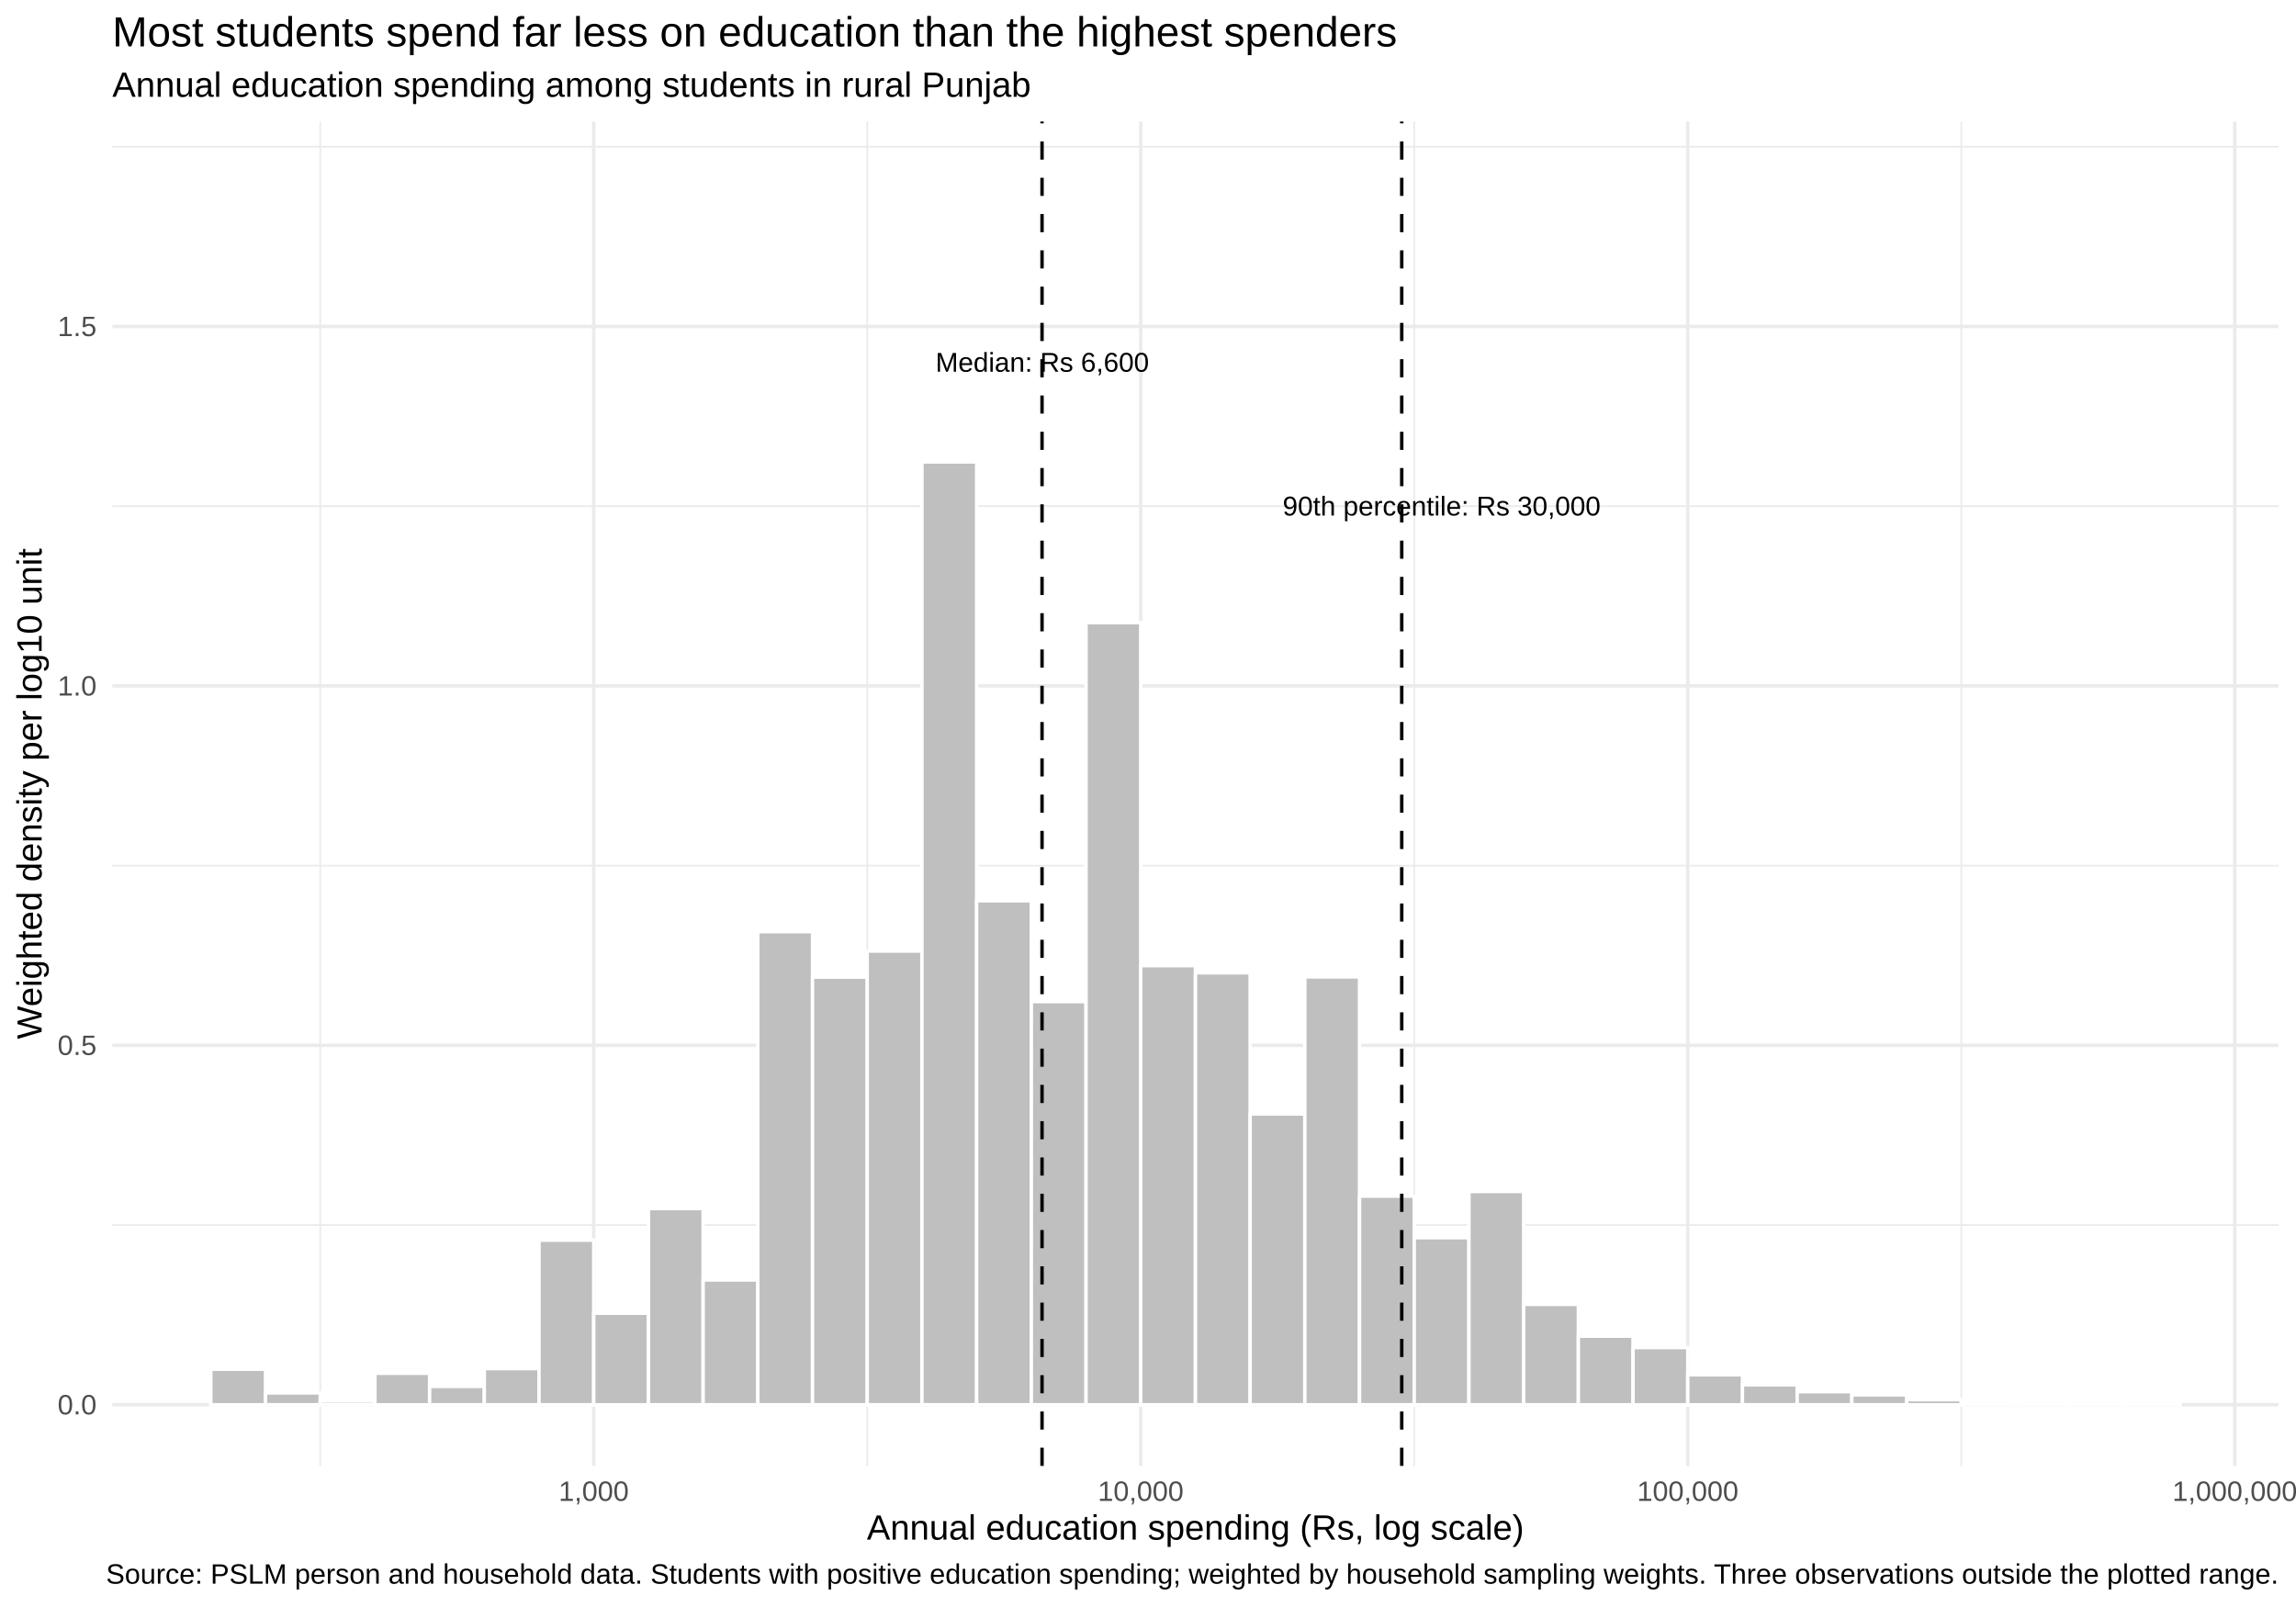
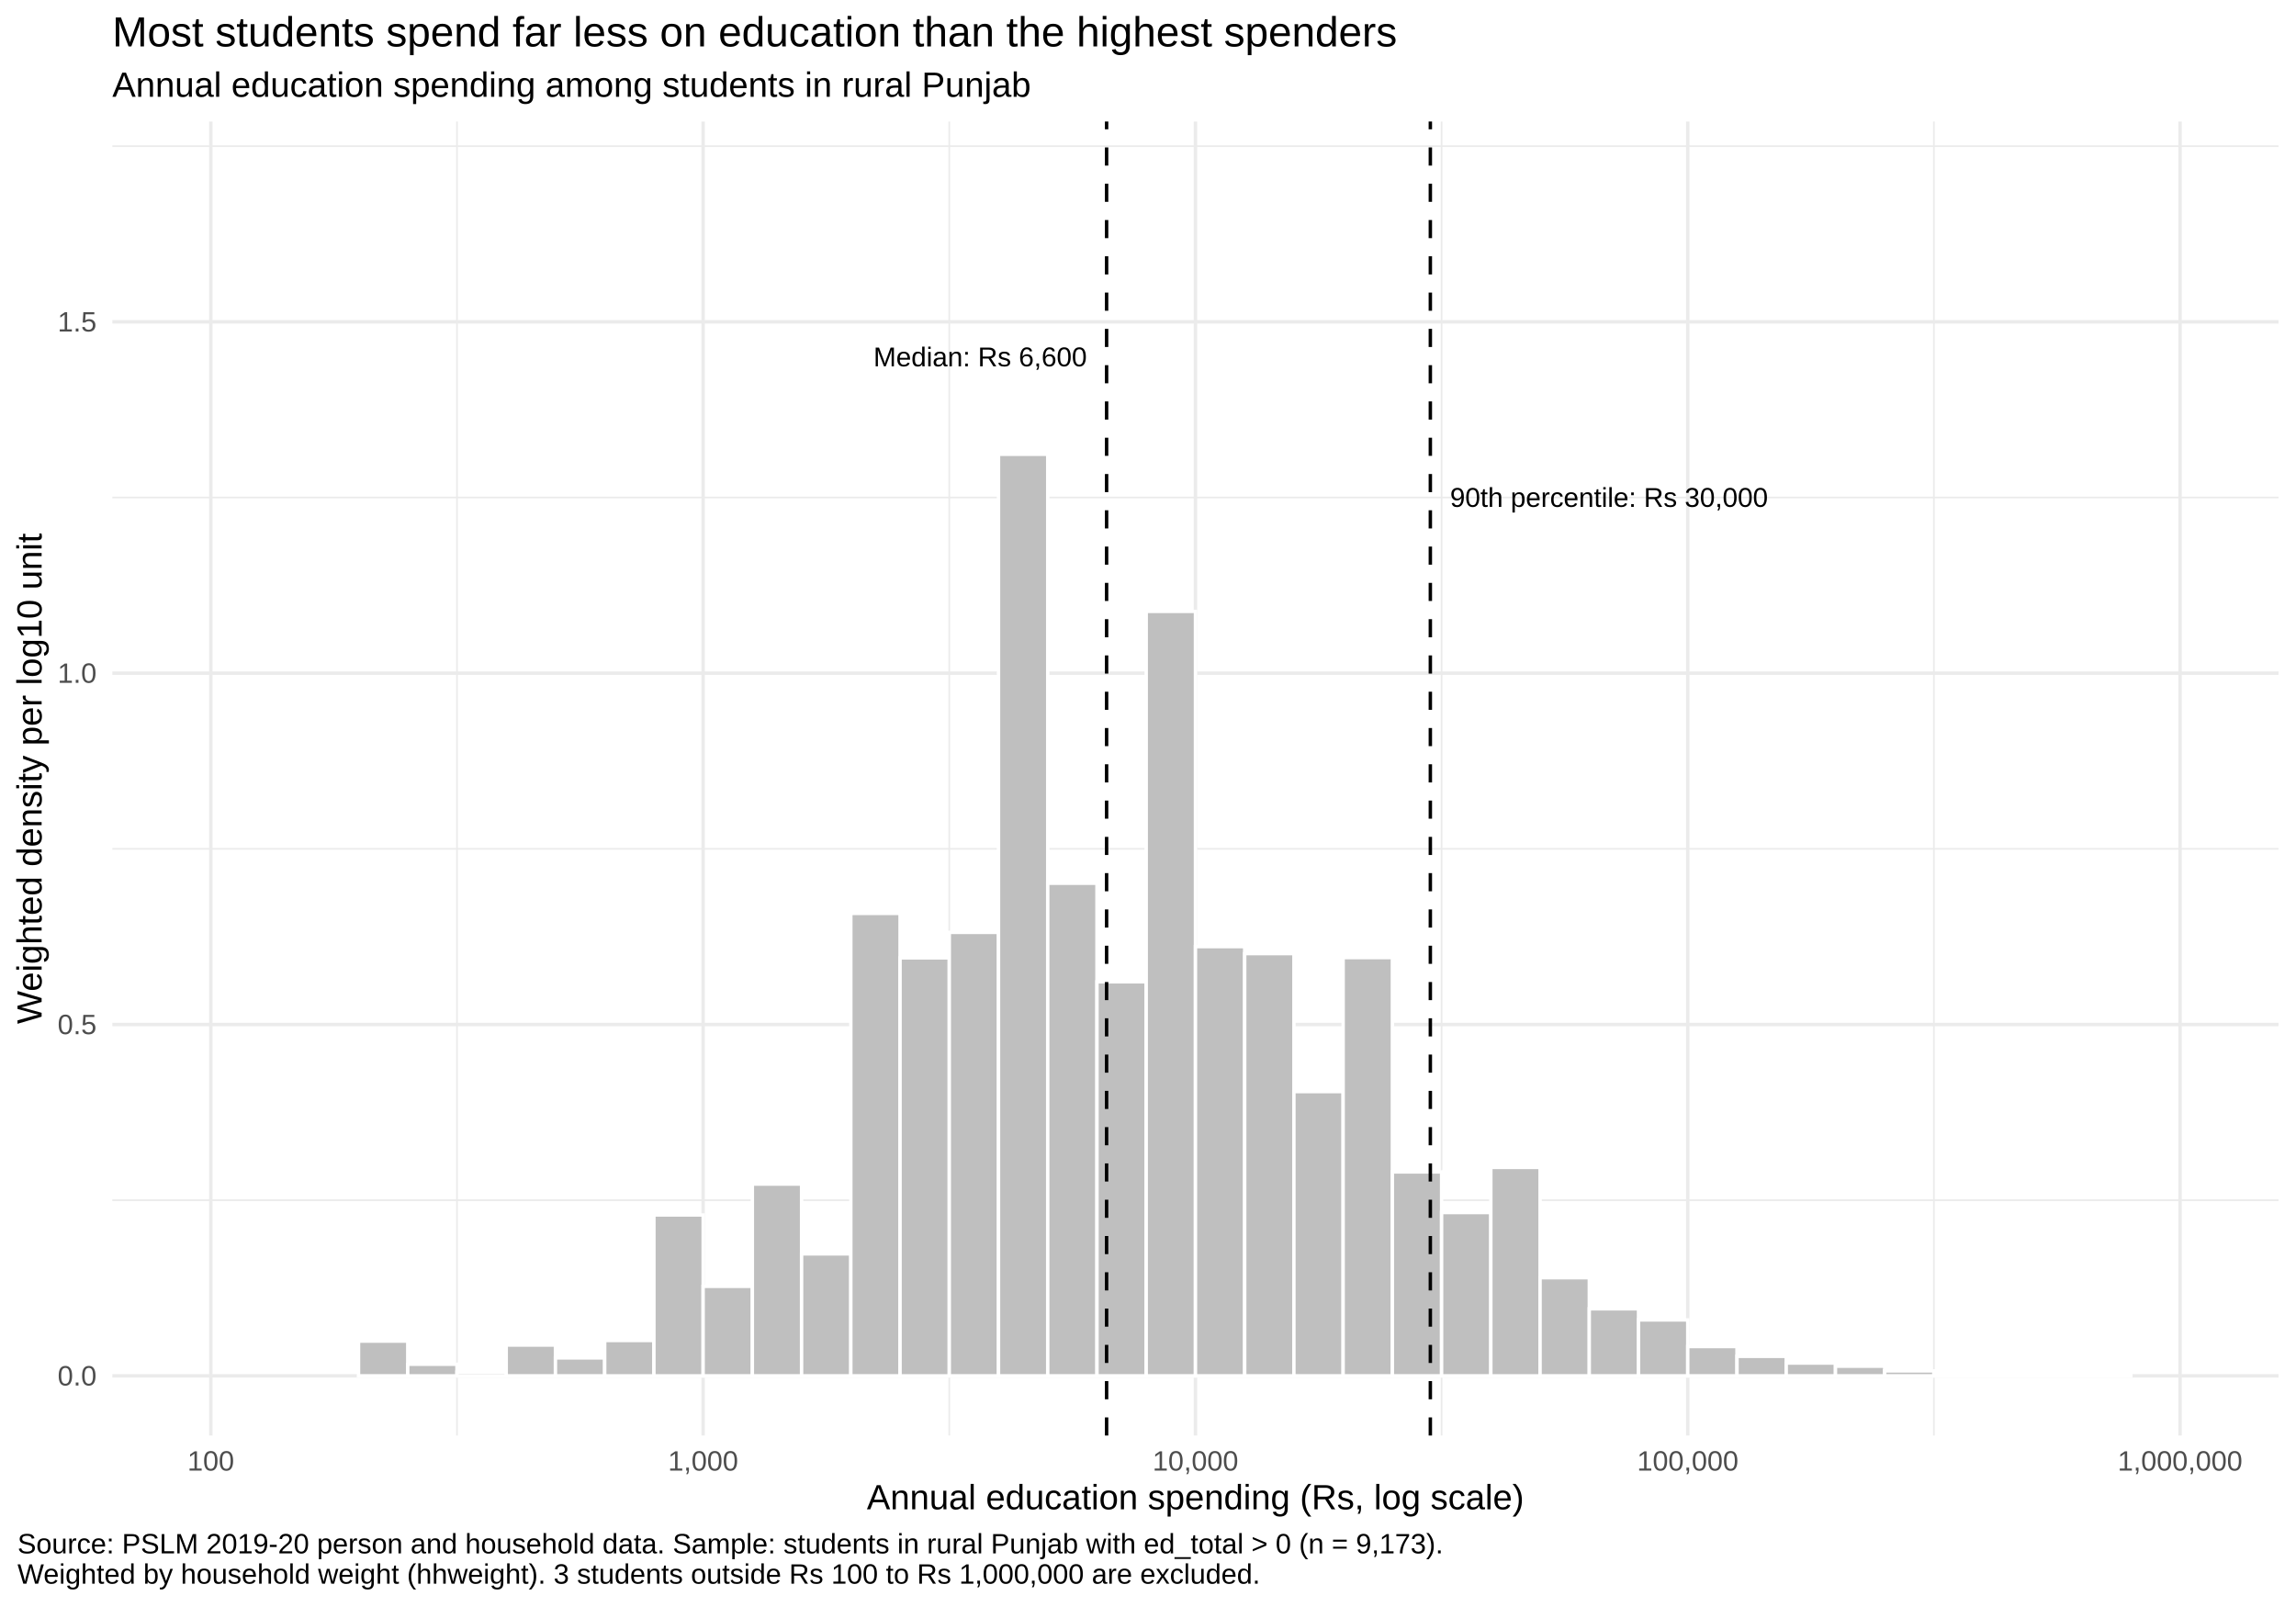
<svg xmlns="http://www.w3.org/2000/svg" width="720.00pt" height="504.00pt" viewBox="0 0 720.00 504.00">
  <g class="svglite">
    <defs>
      <style type="text/css">
    .svglite line, .svglite polyline, .svglite polygon, .svglite path, .svglite rect, .svglite circle {
      fill: none;
      stroke: #000000;
      stroke-linecap: round;
      stroke-linejoin: round;
      stroke-miterlimit: 10.00;
    }
    .svglite text {
      white-space: pre;
    }
    .svglite g.glyphgroup path {
      fill: inherit;
      stroke: none;
    }
  </style>
    </defs>
    <rect width="100%" height="100%" style="stroke: none; fill: #FFFFFF;" />
    <defs>
      <clipPath id="cpMC4wMHw3MjAuMDB8MC4wMHw1MDQuMDA=">
        <rect x="0.00" y="0.00" width="720.00" height="504.00" />
      </clipPath>
    </defs>
    <g clip-path="url(#cpMC4wMHw3MjAuMDB8MC4wMHw1MDQuMDA=)">
      <rect x="0" y="0.00" width="720.00" height="504.00" style="stroke-width: 1.07; stroke: none; fill: #FFFFFF;" />
-       <polyline points="35.23,384.21 714.52,384.21 " style="stroke-width: 0.53; stroke: #EBEBEB; stroke-linecap: butt;" />
-       <polyline points="35.23,271.48 714.52,271.48 " style="stroke-width: 0.53; stroke: #EBEBEB; stroke-linecap: butt;" />
-       <polyline points="35.23,158.75 714.52,158.75 " style="stroke-width: 0.53; stroke: #EBEBEB; stroke-linecap: butt;" />
-       <polyline points="35.23,46.02 714.52,46.02 " style="stroke-width: 0.53; stroke: #EBEBEB; stroke-linecap: butt;" />
-       <polyline points="100.42,459.74 100.42,38.12 " style="stroke-width: 0.53; stroke: #EBEBEB; stroke-linecap: butt;" />
-       <polyline points="271.95,459.74 271.95,38.12 " style="stroke-width: 0.53; stroke: #EBEBEB; stroke-linecap: butt;" />
-       <polyline points="443.49,459.74 443.49,38.12 " style="stroke-width: 0.53; stroke: #EBEBEB; stroke-linecap: butt;" />
-       <polyline points="615.03,459.74 615.03,38.12 " style="stroke-width: 0.53; stroke: #EBEBEB; stroke-linecap: butt;" />
-       <polyline points="35.23,440.57 714.52,440.57 " style="stroke-width: 1.07; stroke: #EBEBEB; stroke-linecap: butt;" />
-       <polyline points="35.23,327.84 714.52,327.84 " style="stroke-width: 1.07; stroke: #EBEBEB; stroke-linecap: butt;" />
-       <polyline points="35.23,215.11 714.52,215.11 " style="stroke-width: 1.07; stroke: #EBEBEB; stroke-linecap: butt;" />
-       <polyline points="35.23,102.38 714.52,102.38 " style="stroke-width: 1.07; stroke: #EBEBEB; stroke-linecap: butt;" />
-       <polyline points="186.19,459.74 186.19,38.12 " style="stroke-width: 1.07; stroke: #EBEBEB; stroke-linecap: butt;" />
-       <polyline points="357.72,459.74 357.72,38.12 " style="stroke-width: 1.07; stroke: #EBEBEB; stroke-linecap: butt;" />
-       <polyline points="529.26,459.74 529.26,38.12 " style="stroke-width: 1.07; stroke: #EBEBEB; stroke-linecap: butt;" />
-       <polyline points="700.80,459.74 700.80,38.12 " style="stroke-width: 1.07; stroke: #EBEBEB; stroke-linecap: butt;" />
-       <rect x="66.11" y="429.44" width="17.15" height="11.14" style="stroke-width: 1.07; stroke: #FFFFFF; stroke-linecap: butt; stroke-linejoin: miter; fill: #BFBFBF;" />
-       <rect x="83.26" y="436.85" width="17.15" height="3.72" style="stroke-width: 1.07; stroke: #FFFFFF; stroke-linecap: butt; stroke-linejoin: miter; fill: #BFBFBF;" />
-       <rect x="100.42" y="439.40" width="17.15" height="1.17" style="stroke-width: 1.07; stroke: #FFFFFF; stroke-linecap: butt; stroke-linejoin: miter; fill: #BFBFBF;" />
-       <rect x="117.57" y="430.70" width="17.15" height="9.88" style="stroke-width: 1.07; stroke: #FFFFFF; stroke-linecap: butt; stroke-linejoin: miter; fill: #BFBFBF;" />
-       <rect x="134.72" y="434.82" width="17.15" height="5.75" style="stroke-width: 1.07; stroke: #FFFFFF; stroke-linecap: butt; stroke-linejoin: miter; fill: #BFBFBF;" />
-       <rect x="151.88" y="429.23" width="17.15" height="11.34" style="stroke-width: 1.07; stroke: #FFFFFF; stroke-linecap: butt; stroke-linejoin: miter; fill: #BFBFBF;" />
-       <rect x="169.03" y="388.95" width="17.15" height="51.62" style="stroke-width: 1.07; stroke: #FFFFFF; stroke-linecap: butt; stroke-linejoin: miter; fill: #BFBFBF;" />
-       <rect x="186.19" y="411.87" width="17.15" height="28.71" style="stroke-width: 1.07; stroke: #FFFFFF; stroke-linecap: butt; stroke-linejoin: miter; fill: #BFBFBF;" />
-       <rect x="203.34" y="379.04" width="17.15" height="61.53" style="stroke-width: 1.07; stroke: #FFFFFF; stroke-linecap: butt; stroke-linejoin: miter; fill: #BFBFBF;" />
-       <rect x="220.49" y="401.44" width="17.15" height="39.13" style="stroke-width: 1.07; stroke: #FFFFFF; stroke-linecap: butt; stroke-linejoin: miter; fill: #BFBFBF;" />
-       <rect x="237.65" y="292.20" width="17.15" height="148.37" style="stroke-width: 1.07; stroke: #FFFFFF; stroke-linecap: butt; stroke-linejoin: miter; fill: #BFBFBF;" />
-       <rect x="254.80" y="306.46" width="17.15" height="134.11" style="stroke-width: 1.07; stroke: #FFFFFF; stroke-linecap: butt; stroke-linejoin: miter; fill: #BFBFBF;" />
-       <rect x="271.95" y="298.28" width="17.15" height="142.29" style="stroke-width: 1.07; stroke: #FFFFFF; stroke-linecap: butt; stroke-linejoin: miter; fill: #BFBFBF;" />
-       <rect x="289.11" y="144.88" width="17.15" height="295.69" style="stroke-width: 1.07; stroke: #FFFFFF; stroke-linecap: butt; stroke-linejoin: miter; fill: #BFBFBF;" />
-       <rect x="306.26" y="282.52" width="17.15" height="158.05" style="stroke-width: 1.07; stroke: #FFFFFF; stroke-linecap: butt; stroke-linejoin: miter; fill: #BFBFBF;" />
-       <rect x="323.42" y="314.14" width="17.15" height="126.43" style="stroke-width: 1.07; stroke: #FFFFFF; stroke-linecap: butt; stroke-linejoin: miter; fill: #BFBFBF;" />
-       <rect x="340.57" y="195.30" width="17.15" height="245.28" style="stroke-width: 1.07; stroke: #FFFFFF; stroke-linecap: butt; stroke-linejoin: miter; fill: #BFBFBF;" />
-       <rect x="357.72" y="302.86" width="17.15" height="137.71" style="stroke-width: 1.07; stroke: #FFFFFF; stroke-linecap: butt; stroke-linejoin: miter; fill: #BFBFBF;" />
-       <rect x="374.88" y="305.10" width="17.15" height="135.47" style="stroke-width: 1.07; stroke: #FFFFFF; stroke-linecap: butt; stroke-linejoin: miter; fill: #BFBFBF;" />
-       <rect x="392.03" y="349.38" width="17.15" height="91.19" style="stroke-width: 1.07; stroke: #FFFFFF; stroke-linecap: butt; stroke-linejoin: miter; fill: #BFBFBF;" />
-       <rect x="409.18" y="306.38" width="17.15" height="134.20" style="stroke-width: 1.07; stroke: #FFFFFF; stroke-linecap: butt; stroke-linejoin: miter; fill: #BFBFBF;" />
-       <rect x="426.34" y="375.14" width="17.15" height="65.43" style="stroke-width: 1.07; stroke: #FFFFFF; stroke-linecap: butt; stroke-linejoin: miter; fill: #BFBFBF;" />
-       <rect x="443.49" y="388.18" width="17.15" height="52.39" style="stroke-width: 1.07; stroke: #FFFFFF; stroke-linecap: butt; stroke-linejoin: miter; fill: #BFBFBF;" />
-       <rect x="460.65" y="373.69" width="17.15" height="66.88" style="stroke-width: 1.07; stroke: #FFFFFF; stroke-linecap: butt; stroke-linejoin: miter; fill: #BFBFBF;" />
-       <rect x="477.80" y="409.09" width="17.15" height="31.48" style="stroke-width: 1.07; stroke: #FFFFFF; stroke-linecap: butt; stroke-linejoin: miter; fill: #BFBFBF;" />
-       <rect x="494.95" y="419.07" width="17.15" height="21.51" style="stroke-width: 1.07; stroke: #FFFFFF; stroke-linecap: butt; stroke-linejoin: miter; fill: #BFBFBF;" />
-       <rect x="512.11" y="422.64" width="17.15" height="17.94" style="stroke-width: 1.07; stroke: #FFFFFF; stroke-linecap: butt; stroke-linejoin: miter; fill: #BFBFBF;" />
-       <rect x="529.26" y="431.17" width="17.15" height="9.41" style="stroke-width: 1.07; stroke: #FFFFFF; stroke-linecap: butt; stroke-linejoin: miter; fill: #BFBFBF;" />
-       <rect x="546.41" y="434.32" width="17.15" height="6.25" style="stroke-width: 1.07; stroke: #FFFFFF; stroke-linecap: butt; stroke-linejoin: miter; fill: #BFBFBF;" />
-       <rect x="563.57" y="436.47" width="17.15" height="4.10" style="stroke-width: 1.07; stroke: #FFFFFF; stroke-linecap: butt; stroke-linejoin: miter; fill: #BFBFBF;" />
-       <rect x="580.72" y="437.48" width="17.15" height="3.09" style="stroke-width: 1.07; stroke: #FFFFFF; stroke-linecap: butt; stroke-linejoin: miter; fill: #BFBFBF;" />
-       <rect x="597.88" y="438.99" width="17.15" height="1.59" style="stroke-width: 1.07; stroke: #FFFFFF; stroke-linecap: butt; stroke-linejoin: miter; fill: #BFBFBF;" />
-       <rect x="615.03" y="440.11" width="17.15" height="0.46" style="stroke-width: 1.07; stroke: #FFFFFF; stroke-linecap: butt; stroke-linejoin: miter; fill: #BFBFBF;" />
-       <rect x="632.18" y="439.90" width="17.15" height="0.67" style="stroke-width: 1.07; stroke: #FFFFFF; stroke-linecap: butt; stroke-linejoin: miter; fill: #BFBFBF;" />
-       <rect x="649.34" y="440.17" width="17.15" height="0.40" style="stroke-width: 1.07; stroke: #FFFFFF; stroke-linecap: butt; stroke-linejoin: miter; fill: #BFBFBF;" />
-       <rect x="666.49" y="440.34" width="17.15" height="0.23" style="stroke-width: 1.07; stroke: #FFFFFF; stroke-linecap: butt; stroke-linejoin: miter; fill: #BFBFBF;" />
-       <line x1="326.77" y1="459.74" x2="326.77" y2="38.12" style="stroke-width: 1.07; stroke-dasharray: 5.69,5.69; stroke-linecap: butt;" />
-       <line x1="439.57" y1="459.74" x2="439.57" y2="38.12" style="stroke-width: 1.07; stroke-dasharray: 5.69,5.69; stroke-linecap: butt;" />
-       <text x="326.85" y="116.59" text-anchor="middle" style="font-size: 8.54px; font-family: &quot;Arimo&quot;;" textLength="66.92px" lengthAdjust="spacingAndGlyphs">Median: Rs 6,600</text>
-       <text x="452.07" y="161.68" text-anchor="middle" style="font-size: 8.54px; font-family: &quot;Arimo&quot;;" textLength="99.69px" lengthAdjust="spacingAndGlyphs">90th percentile: Rs 30,000</text>
-       <text x="30.30" y="443.60" text-anchor="end" style="font-size: 8.80px;fill: #4D4D4D; font-family: &quot;Arimo&quot;;" textLength="12.22px" lengthAdjust="spacingAndGlyphs">0.0</text>
-       <text x="30.30" y="330.87" text-anchor="end" style="font-size: 8.80px;fill: #4D4D4D; font-family: &quot;Arimo&quot;;" textLength="12.22px" lengthAdjust="spacingAndGlyphs">0.5</text>
-       <text x="30.30" y="218.14" text-anchor="end" style="font-size: 8.80px;fill: #4D4D4D; font-family: &quot;Arimo&quot;;" textLength="12.22px" lengthAdjust="spacingAndGlyphs">1.0</text>
-       <text x="30.30" y="105.41" text-anchor="end" style="font-size: 8.80px;fill: #4D4D4D; font-family: &quot;Arimo&quot;;" textLength="12.22px" lengthAdjust="spacingAndGlyphs">1.5</text>
-       <text x="186.19" y="470.72" text-anchor="middle" style="font-size: 8.80px;fill: #4D4D4D; font-family: &quot;Arimo&quot;;" textLength="22.00px" lengthAdjust="spacingAndGlyphs">1,000</text>
-       <text x="357.72" y="470.72" text-anchor="middle" style="font-size: 8.80px;fill: #4D4D4D; font-family: &quot;Arimo&quot;;" textLength="26.89px" lengthAdjust="spacingAndGlyphs">10,000</text>
-       <text x="529.26" y="470.72" text-anchor="middle" style="font-size: 8.80px;fill: #4D4D4D; font-family: &quot;Arimo&quot;;" textLength="31.78px" lengthAdjust="spacingAndGlyphs">100,000</text>
-       <text x="700.80" y="470.72" text-anchor="middle" style="font-size: 8.80px;fill: #4D4D4D; font-family: &quot;Arimo&quot;;" textLength="39.11px" lengthAdjust="spacingAndGlyphs">1,000,000</text>
-       <text x="374.88" y="482.87" text-anchor="middle" style="font-size: 11.00px; font-family: &quot;Arimo&quot;;" textLength="206.22px" lengthAdjust="spacingAndGlyphs">Annual education spending (Rs, log scale)</text>
-       <text transform="translate(13.05,248.93) rotate(-90)" text-anchor="middle" style="font-size: 11.00px; font-family: &quot;Arimo&quot;;" textLength="154.02px" lengthAdjust="spacingAndGlyphs">Weighted density per log10 unit</text>
+       <polyline points="35.23,376.41 714.52,376.41 " style="stroke-width: 0.53; stroke: #EBEBEB; stroke-linecap: butt;" />
+       <polyline points="35.23,266.22 714.52,266.22 " style="stroke-width: 0.53; stroke: #EBEBEB; stroke-linecap: butt;" />
+       <polyline points="35.23,156.03 714.52,156.03 " style="stroke-width: 0.53; stroke: #EBEBEB; stroke-linecap: butt;" />
+       <polyline points="35.23,45.84 714.52,45.84 " style="stroke-width: 0.53; stroke: #EBEBEB; stroke-linecap: butt;" />
+       <polyline points="143.30,450.23 143.30,38.12 " style="stroke-width: 0.53; stroke: #EBEBEB; stroke-linecap: butt;" />
+       <polyline points="297.69,450.23 297.69,38.12 " style="stroke-width: 0.53; stroke: #EBEBEB; stroke-linecap: butt;" />
+       <polyline points="452.07,450.23 452.07,38.12 " style="stroke-width: 0.53; stroke: #EBEBEB; stroke-linecap: butt;" />
+       <polyline points="606.45,450.23 606.45,38.12 " style="stroke-width: 0.53; stroke: #EBEBEB; stroke-linecap: butt;" />
+       <polyline points="35.23,431.50 714.52,431.50 " style="stroke-width: 1.07; stroke: #EBEBEB; stroke-linecap: butt;" />
+       <polyline points="35.23,321.31 714.52,321.31 " style="stroke-width: 1.07; stroke: #EBEBEB; stroke-linecap: butt;" />
+       <polyline points="35.23,211.12 714.52,211.12 " style="stroke-width: 1.07; stroke: #EBEBEB; stroke-linecap: butt;" />
+       <polyline points="35.23,100.93 714.52,100.93 " style="stroke-width: 1.07; stroke: #EBEBEB; stroke-linecap: butt;" />
+       <polyline points="66.11,450.23 66.11,38.12 " style="stroke-width: 1.07; stroke: #EBEBEB; stroke-linecap: butt;" />
+       <polyline points="220.49,450.23 220.49,38.12 " style="stroke-width: 1.07; stroke: #EBEBEB; stroke-linecap: butt;" />
+       <polyline points="374.88,450.23 374.88,38.12 " style="stroke-width: 1.07; stroke: #EBEBEB; stroke-linecap: butt;" />
+       <polyline points="529.26,450.23 529.26,38.12 " style="stroke-width: 1.07; stroke: #EBEBEB; stroke-linecap: butt;" />
+       <polyline points="683.64,450.23 683.64,38.12 " style="stroke-width: 1.07; stroke: #EBEBEB; stroke-linecap: butt;" />
+       <rect x="112.43" y="420.61" width="15.44" height="10.89" style="stroke-width: 1.07; stroke: #FFFFFF; stroke-linecap: butt; stroke-linejoin: miter; fill: #BFBFBF;" />
+       <rect x="127.86" y="427.87" width="15.44" height="3.64" style="stroke-width: 1.07; stroke: #FFFFFF; stroke-linecap: butt; stroke-linejoin: miter; fill: #BFBFBF;" />
+       <rect x="143.30" y="430.36" width="15.44" height="1.14" style="stroke-width: 1.07; stroke: #FFFFFF; stroke-linecap: butt; stroke-linejoin: miter; fill: #BFBFBF;" />
+       <rect x="158.74" y="421.85" width="15.44" height="9.65" style="stroke-width: 1.07; stroke: #FFFFFF; stroke-linecap: butt; stroke-linejoin: miter; fill: #BFBFBF;" />
+       <rect x="174.18" y="425.88" width="15.44" height="5.62" style="stroke-width: 1.07; stroke: #FFFFFF; stroke-linecap: butt; stroke-linejoin: miter; fill: #BFBFBF;" />
+       <rect x="189.62" y="420.42" width="15.44" height="11.09" style="stroke-width: 1.07; stroke: #FFFFFF; stroke-linecap: butt; stroke-linejoin: miter; fill: #BFBFBF;" />
+       <rect x="205.06" y="381.05" width="15.44" height="50.46" style="stroke-width: 1.07; stroke: #FFFFFF; stroke-linecap: butt; stroke-linejoin: miter; fill: #BFBFBF;" />
+       <rect x="220.49" y="403.44" width="15.44" height="28.06" style="stroke-width: 1.07; stroke: #FFFFFF; stroke-linecap: butt; stroke-linejoin: miter; fill: #BFBFBF;" />
+       <rect x="235.93" y="371.36" width="15.44" height="60.14" style="stroke-width: 1.07; stroke: #FFFFFF; stroke-linecap: butt; stroke-linejoin: miter; fill: #BFBFBF;" />
+       <rect x="251.37" y="393.25" width="15.44" height="38.25" style="stroke-width: 1.07; stroke: #FFFFFF; stroke-linecap: butt; stroke-linejoin: miter; fill: #BFBFBF;" />
+       <rect x="266.81" y="286.47" width="15.44" height="145.03" style="stroke-width: 1.07; stroke: #FFFFFF; stroke-linecap: butt; stroke-linejoin: miter; fill: #BFBFBF;" />
+       <rect x="282.25" y="300.42" width="15.44" height="131.09" style="stroke-width: 1.07; stroke: #FFFFFF; stroke-linecap: butt; stroke-linejoin: miter; fill: #BFBFBF;" />
+       <rect x="297.69" y="292.42" width="15.44" height="139.08" style="stroke-width: 1.07; stroke: #FFFFFF; stroke-linecap: butt; stroke-linejoin: miter; fill: #BFBFBF;" />
+       <rect x="313.12" y="142.48" width="15.44" height="289.02" style="stroke-width: 1.07; stroke: #FFFFFF; stroke-linecap: butt; stroke-linejoin: miter; fill: #BFBFBF;" />
+       <rect x="328.56" y="277.01" width="15.44" height="154.49" style="stroke-width: 1.07; stroke: #FFFFFF; stroke-linecap: butt; stroke-linejoin: miter; fill: #BFBFBF;" />
+       <rect x="344.00" y="307.92" width="15.44" height="123.58" style="stroke-width: 1.07; stroke: #FFFFFF; stroke-linecap: butt; stroke-linejoin: miter; fill: #BFBFBF;" />
+       <rect x="359.44" y="191.75" width="15.44" height="239.75" style="stroke-width: 1.07; stroke: #FFFFFF; stroke-linecap: butt; stroke-linejoin: miter; fill: #BFBFBF;" />
+       <rect x="374.88" y="296.89" width="15.44" height="134.61" style="stroke-width: 1.07; stroke: #FFFFFF; stroke-linecap: butt; stroke-linejoin: miter; fill: #BFBFBF;" />
+       <rect x="390.32" y="299.08" width="15.44" height="132.42" style="stroke-width: 1.07; stroke: #FFFFFF; stroke-linecap: butt; stroke-linejoin: miter; fill: #BFBFBF;" />
+       <rect x="405.75" y="342.36" width="15.44" height="89.14" style="stroke-width: 1.07; stroke: #FFFFFF; stroke-linecap: butt; stroke-linejoin: miter; fill: #BFBFBF;" />
+       <rect x="421.19" y="300.33" width="15.44" height="131.17" style="stroke-width: 1.07; stroke: #FFFFFF; stroke-linecap: butt; stroke-linejoin: miter; fill: #BFBFBF;" />
+       <rect x="436.63" y="367.55" width="15.44" height="63.95" style="stroke-width: 1.07; stroke: #FFFFFF; stroke-linecap: butt; stroke-linejoin: miter; fill: #BFBFBF;" />
+       <rect x="452.07" y="380.29" width="15.44" height="51.21" style="stroke-width: 1.07; stroke: #FFFFFF; stroke-linecap: butt; stroke-linejoin: miter; fill: #BFBFBF;" />
+       <rect x="467.51" y="366.13" width="15.44" height="65.38" style="stroke-width: 1.07; stroke: #FFFFFF; stroke-linecap: butt; stroke-linejoin: miter; fill: #BFBFBF;" />
+       <rect x="482.95" y="400.73" width="15.44" height="30.77" style="stroke-width: 1.07; stroke: #FFFFFF; stroke-linecap: butt; stroke-linejoin: miter; fill: #BFBFBF;" />
+       <rect x="498.38" y="410.48" width="15.44" height="21.02" style="stroke-width: 1.07; stroke: #FFFFFF; stroke-linecap: butt; stroke-linejoin: miter; fill: #BFBFBF;" />
+       <rect x="513.82" y="413.97" width="15.44" height="17.53" style="stroke-width: 1.07; stroke: #FFFFFF; stroke-linecap: butt; stroke-linejoin: miter; fill: #BFBFBF;" />
+       <rect x="529.26" y="422.31" width="15.44" height="9.19" style="stroke-width: 1.07; stroke: #FFFFFF; stroke-linecap: butt; stroke-linejoin: miter; fill: #BFBFBF;" />
+       <rect x="544.70" y="425.39" width="15.44" height="6.11" style="stroke-width: 1.07; stroke: #FFFFFF; stroke-linecap: butt; stroke-linejoin: miter; fill: #BFBFBF;" />
+       <rect x="560.14" y="427.49" width="15.44" height="4.01" style="stroke-width: 1.07; stroke: #FFFFFF; stroke-linecap: butt; stroke-linejoin: miter; fill: #BFBFBF;" />
+       <rect x="575.58" y="428.48" width="15.44" height="3.02" style="stroke-width: 1.07; stroke: #FFFFFF; stroke-linecap: butt; stroke-linejoin: miter; fill: #BFBFBF;" />
+       <rect x="591.01" y="429.95" width="15.44" height="1.55" style="stroke-width: 1.07; stroke: #FFFFFF; stroke-linecap: butt; stroke-linejoin: miter; fill: #BFBFBF;" />
+       <rect x="606.45" y="431.05" width="15.44" height="0.45" style="stroke-width: 1.07; stroke: #FFFFFF; stroke-linecap: butt; stroke-linejoin: miter; fill: #BFBFBF;" />
+       <rect x="621.89" y="430.84" width="15.44" height="0.66" style="stroke-width: 1.07; stroke: #FFFFFF; stroke-linecap: butt; stroke-linejoin: miter; fill: #BFBFBF;" />
+       <rect x="637.33" y="431.11" width="15.44" height="0.39" style="stroke-width: 1.07; stroke: #FFFFFF; stroke-linecap: butt; stroke-linejoin: miter; fill: #BFBFBF;" />
+       <rect x="652.77" y="431.28" width="15.44" height="0.22" style="stroke-width: 1.07; stroke: #FFFFFF; stroke-linecap: butt; stroke-linejoin: miter; fill: #BFBFBF;" />
+       <line x1="347.02" y1="450.23" x2="347.02" y2="38.12" style="stroke-width: 1.07; stroke-dasharray: 5.69,5.69; stroke-linecap: butt;" />
+       <line x1="448.54" y1="450.23" x2="448.54" y2="38.12" style="stroke-width: 1.07; stroke-dasharray: 5.69,5.69; stroke-linecap: butt;" />
+       <text x="340.84" y="114.89" text-anchor="end" style="font-size: 8.54px; font-family: &quot;Arimo&quot;;" textLength="66.92px" lengthAdjust="spacingAndGlyphs">Median: Rs 6,600</text>
+       <text x="454.71" y="158.97" style="font-size: 8.54px; font-family: &quot;Arimo&quot;;" textLength="99.69px" lengthAdjust="spacingAndGlyphs">90th percentile: Rs 30,000</text>
+       <text x="30.30" y="434.53" text-anchor="end" style="font-size: 8.80px;fill: #4D4D4D; font-family: &quot;Arimo&quot;;" textLength="12.22px" lengthAdjust="spacingAndGlyphs">0.0</text>
+       <text x="30.30" y="324.34" text-anchor="end" style="font-size: 8.80px;fill: #4D4D4D; font-family: &quot;Arimo&quot;;" textLength="12.22px" lengthAdjust="spacingAndGlyphs">0.5</text>
+       <text x="30.30" y="214.15" text-anchor="end" style="font-size: 8.80px;fill: #4D4D4D; font-family: &quot;Arimo&quot;;" textLength="12.22px" lengthAdjust="spacingAndGlyphs">1.0</text>
+       <text x="30.30" y="103.96" text-anchor="end" style="font-size: 8.80px;fill: #4D4D4D; font-family: &quot;Arimo&quot;;" textLength="12.22px" lengthAdjust="spacingAndGlyphs">1.5</text>
+       <text x="66.11" y="461.22" text-anchor="middle" style="font-size: 8.80px;fill: #4D4D4D; font-family: &quot;Arimo&quot;;" textLength="14.67px" lengthAdjust="spacingAndGlyphs">100</text>
+       <text x="220.49" y="461.22" text-anchor="middle" style="font-size: 8.80px;fill: #4D4D4D; font-family: &quot;Arimo&quot;;" textLength="22.00px" lengthAdjust="spacingAndGlyphs">1,000</text>
+       <text x="374.88" y="461.22" text-anchor="middle" style="font-size: 8.80px;fill: #4D4D4D; font-family: &quot;Arimo&quot;;" textLength="26.89px" lengthAdjust="spacingAndGlyphs">10,000</text>
+       <text x="529.26" y="461.22" text-anchor="middle" style="font-size: 8.80px;fill: #4D4D4D; font-family: &quot;Arimo&quot;;" textLength="31.78px" lengthAdjust="spacingAndGlyphs">100,000</text>
+       <text x="683.64" y="461.22" text-anchor="middle" style="font-size: 8.80px;fill: #4D4D4D; font-family: &quot;Arimo&quot;;" textLength="39.11px" lengthAdjust="spacingAndGlyphs">1,000,000</text>
+       <text x="374.88" y="473.36" text-anchor="middle" style="font-size: 11.00px; font-family: &quot;Arimo&quot;;" textLength="206.22px" lengthAdjust="spacingAndGlyphs">Annual education spending (Rs, log scale)</text>
+       <text transform="translate(13.05,244.18) rotate(-90)" text-anchor="middle" style="font-size: 11.00px; font-family: &quot;Arimo&quot;;" textLength="154.02px" lengthAdjust="spacingAndGlyphs">Weighted density per log10 unit</text>
      <text x="35.23" y="30.36" style="font-size: 11.00px; font-family: &quot;Arimo&quot;;" textLength="288.28px" lengthAdjust="spacingAndGlyphs">Annual education spending among students in rural Punjab</text>
      <text x="35.23" y="14.56" style="font-size: 13.20px; font-family: &quot;Arimo&quot;;" textLength="402.16px" lengthAdjust="spacingAndGlyphs">Most students spend far less on education than the highest spenders</text>
-       <text x="714.52" y="496.69" text-anchor="end" style="font-size: 8.80px; font-family: &quot;Arimo&quot;;" textLength="680.78px" lengthAdjust="spacingAndGlyphs">Source: PSLM person and household data. Students with positive education spending; weighted by household sampling weights. Three observations outside the plotted range.</text>
+       <text x="5.48" y="487.19" style="font-size: 8.80px; font-family: &quot;Arimo&quot;;" textLength="446.72px" lengthAdjust="spacingAndGlyphs">Source: PSLM 2019-20 person and household data. Sample: students in rural Punjab with ed_total &gt; 0 (n = 9,173).</text>
+       <text x="5.48" y="496.69" style="font-size: 8.80px; font-family: &quot;Arimo&quot;;" textLength="389.41px" lengthAdjust="spacingAndGlyphs">Weighted by household weight (hhweight). 3 students outside Rs 100 to Rs 1,000,000 are excluded.</text>
    </g>
  </g>
</svg>
